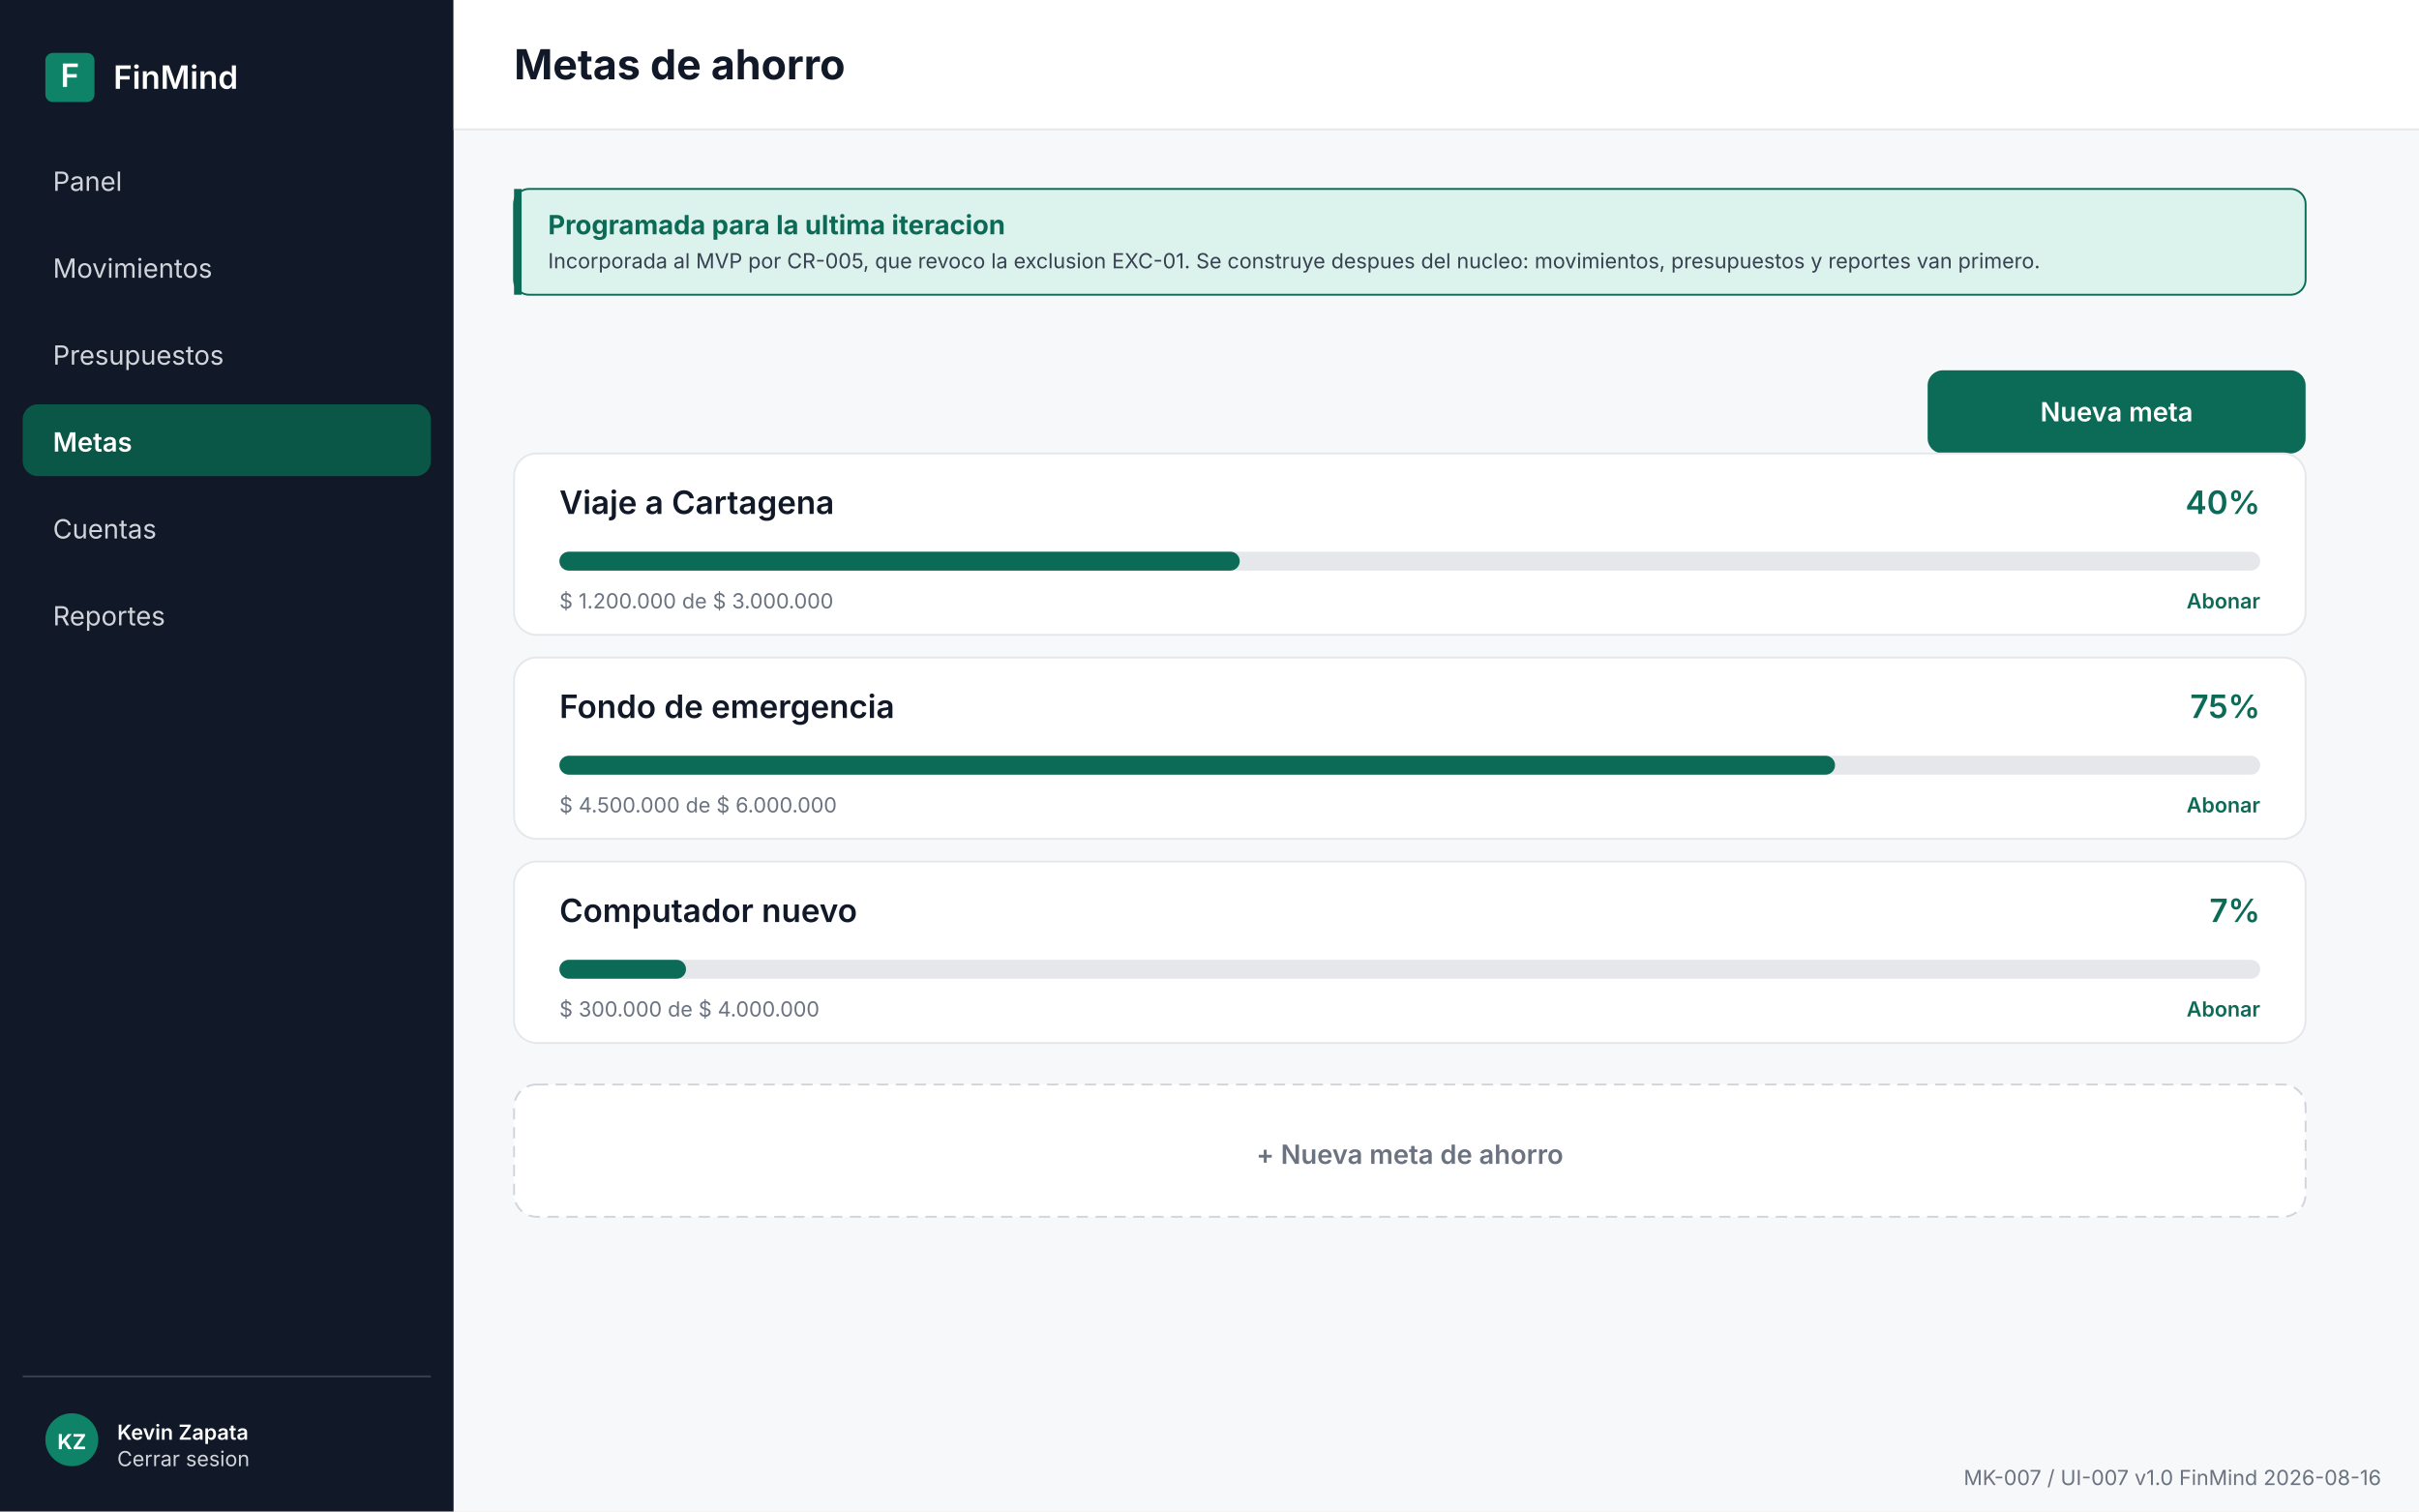
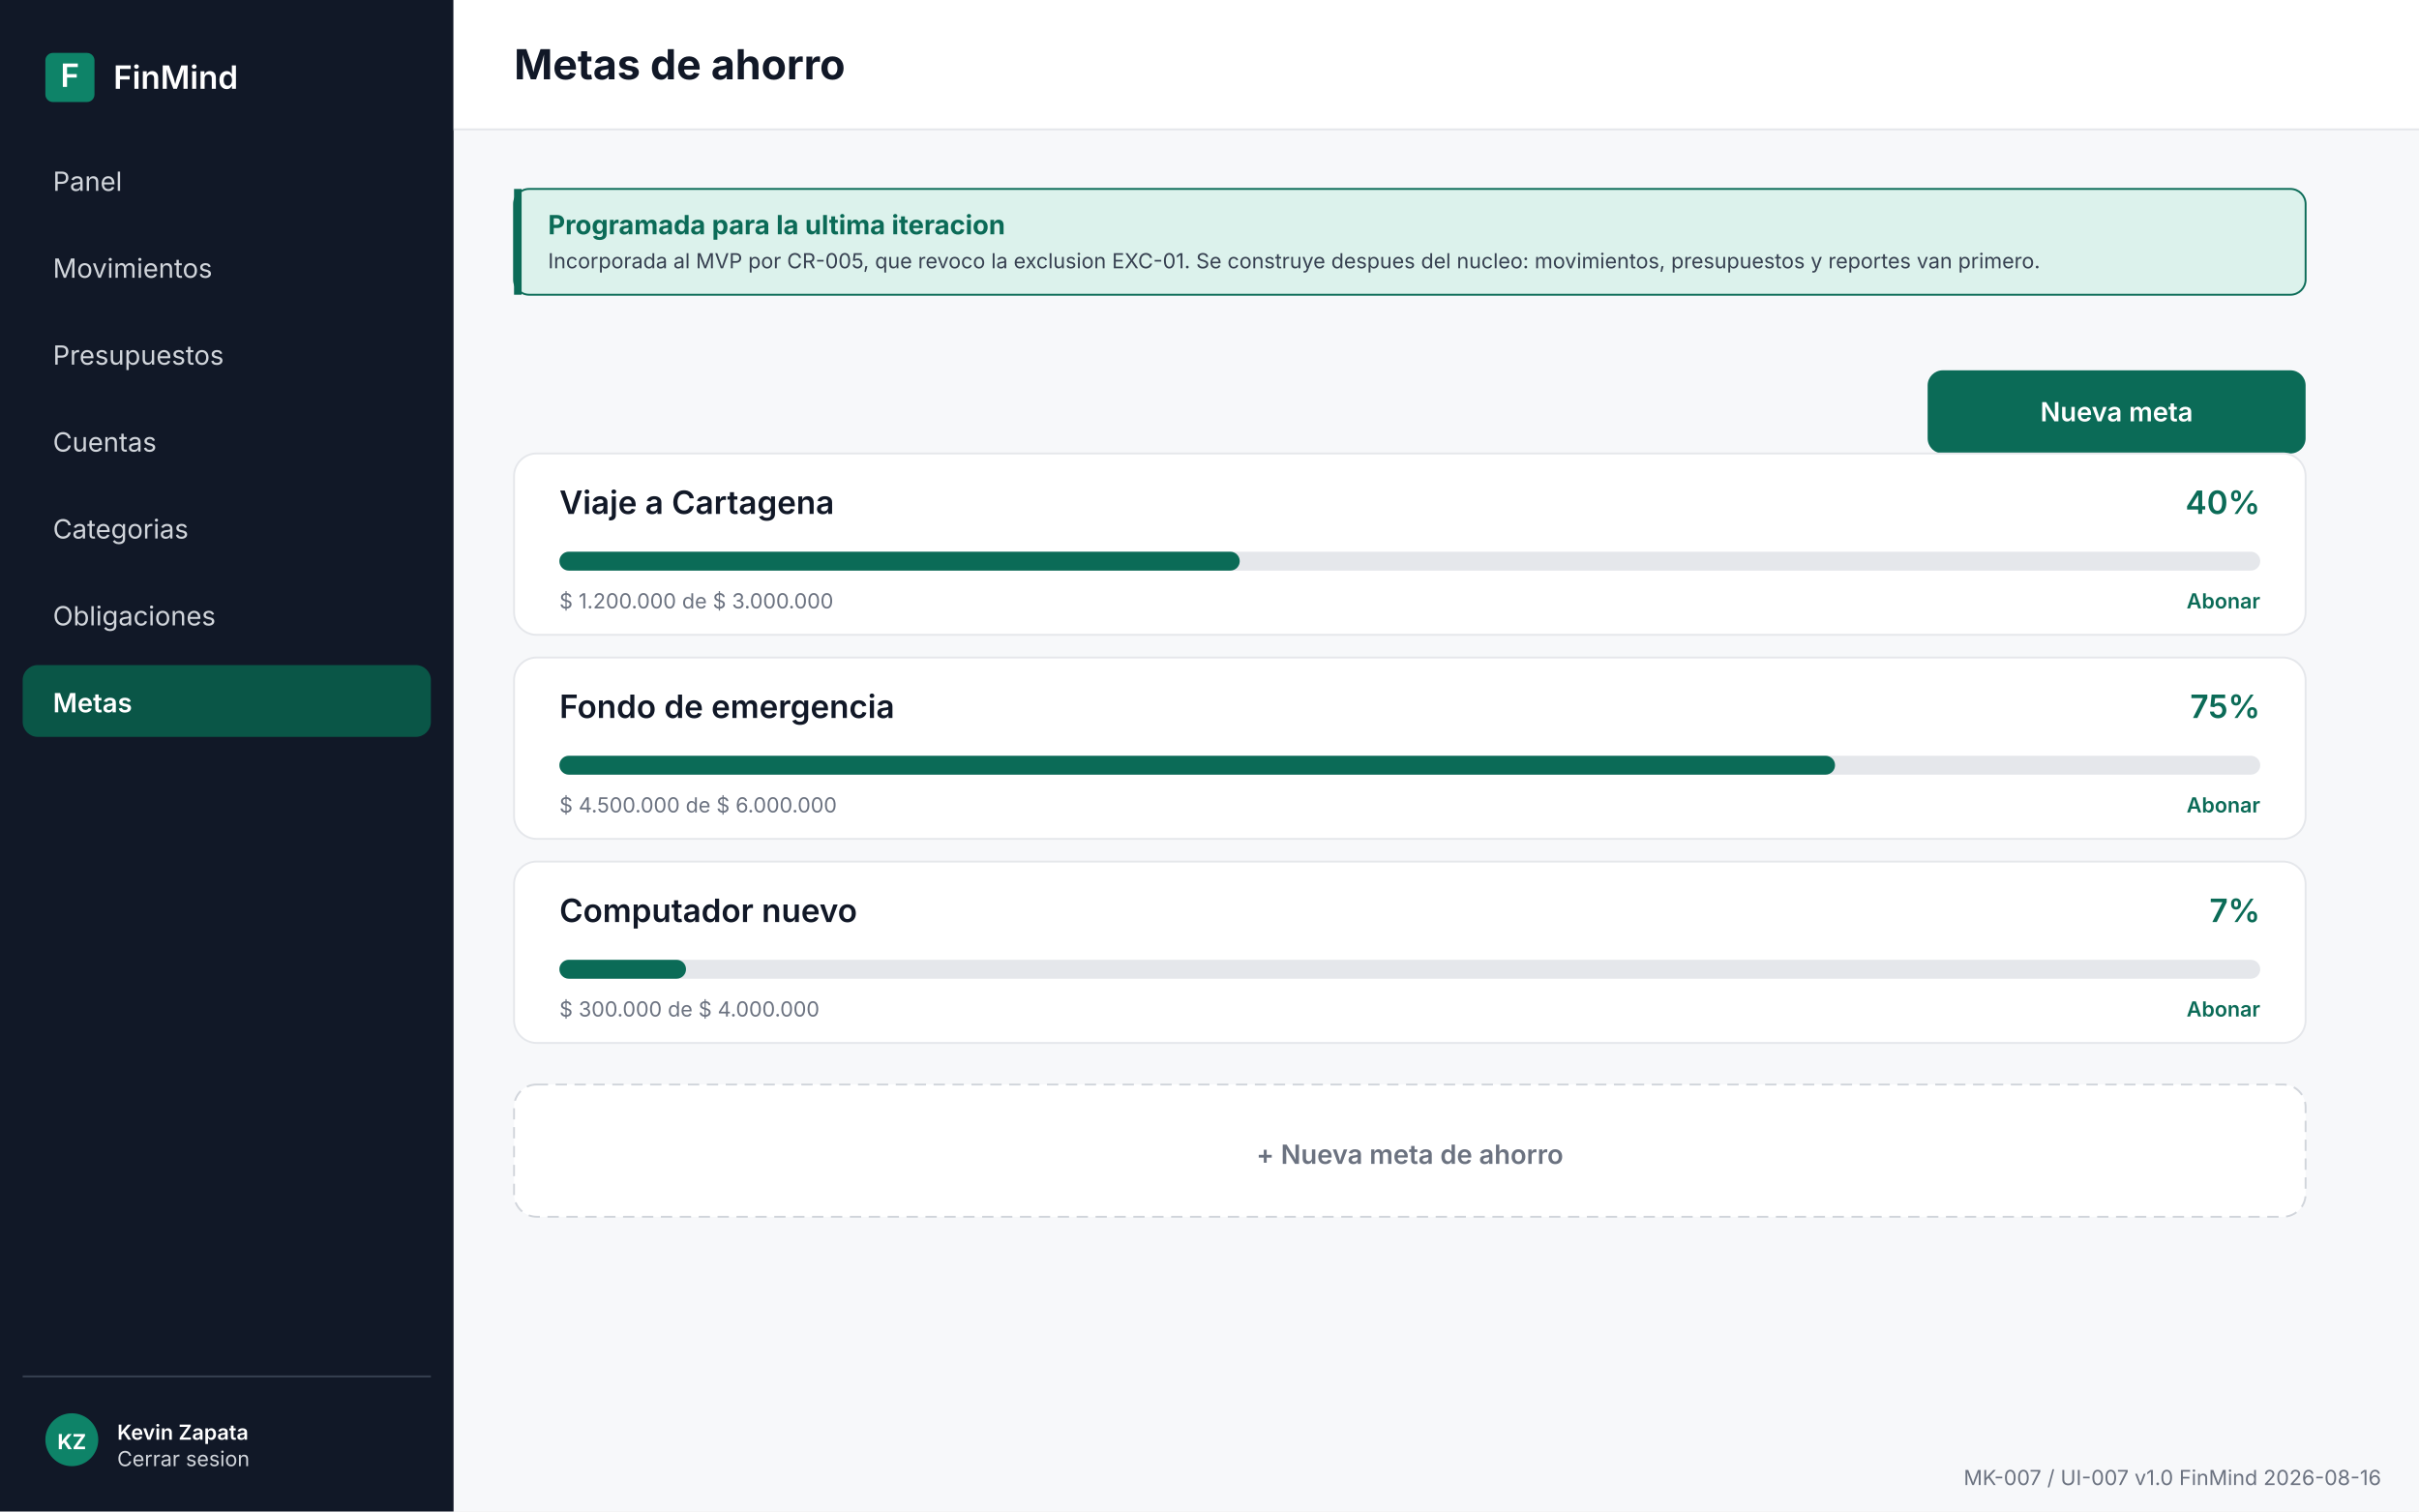
<svg xmlns="http://www.w3.org/2000/svg" viewBox="0 0 1280 800" width="1280" height="800" role="img" aria-labelledby="t d">
  <rect x="0" y="0" width="1280" height="800" rx="0" fill="#F7F8FA" />
  <rect x="0" y="0" width="240" height="800" rx="0" fill="#111827" />
  <rect x="24" y="28" width="26" height="26" rx="4" fill="#0E8368" />
  <text x="37" y="46" font-family="Inter, 'Segoe UI', system-ui, sans-serif" font-size="17" font-weight="600" fill="#FFFFFF" text-anchor="middle">F</text>
  <text x="60" y="47" font-family="Inter, 'Segoe UI', system-ui, sans-serif" font-size="17" font-weight="600" fill="#FFFFFF" text-anchor="start">FinMind</text>
  <text x="28" y="101" font-family="Inter, 'Segoe UI', system-ui, sans-serif" font-size="14" font-weight="400" fill="#D1D5DB" text-anchor="start">Panel</text>
  <text x="28" y="147" font-family="Inter, 'Segoe UI', system-ui, sans-serif" font-size="14" font-weight="400" fill="#D1D5DB" text-anchor="start">Movimientos</text>
  <text x="28" y="193" font-family="Inter, 'Segoe UI', system-ui, sans-serif" font-size="14" font-weight="400" fill="#D1D5DB" text-anchor="start">Presupuestos</text>
-   <rect x="12" y="214" width="216" height="38" rx="8" fill="#0A5647" />
-   <text x="28" y="239" font-family="Inter, 'Segoe UI', system-ui, sans-serif" font-size="14" font-weight="600" fill="#FFFFFF" text-anchor="start">Metas</text>
-   <text x="28" y="285" font-family="Inter, 'Segoe UI', system-ui, sans-serif" font-size="14" font-weight="400" fill="#D1D5DB" text-anchor="start">Cuentas</text>
-   <text x="28" y="331" font-family="Inter, 'Segoe UI', system-ui, sans-serif" font-size="14" font-weight="400" fill="#D1D5DB" text-anchor="start">Reportes</text>
+   <text x="28" y="239" font-family="Inter, 'Segoe UI', system-ui, sans-serif" font-size="14" font-weight="400" fill="#D1D5DB" text-anchor="start">Cuentas</text>
+   <text x="28" y="285" font-family="Inter, 'Segoe UI', system-ui, sans-serif" font-size="14" font-weight="400" fill="#D1D5DB" text-anchor="start">Categorias</text>
+   <text x="28" y="331" font-family="Inter, 'Segoe UI', system-ui, sans-serif" font-size="14" font-weight="400" fill="#D1D5DB" text-anchor="start">Obligaciones</text>
+   <rect x="12" y="352" width="216" height="38" rx="8" fill="#0A5647" />
+   <text x="28" y="377" font-family="Inter, 'Segoe UI', system-ui, sans-serif" font-size="14" font-weight="600" fill="#FFFFFF" text-anchor="start">Metas</text>
  <rect x="12" y="728" width="216" height="1" rx="0" fill="#374151" />
  <rect x="24" y="748" width="28" height="28" rx="14" fill="#0E8368" />
  <text x="38" y="767" font-family="Inter, 'Segoe UI', system-ui, sans-serif" font-size="11" font-weight="700" fill="#FFFFFF" text-anchor="middle">KZ</text>
  <text x="62" y="762" font-family="Inter, 'Segoe UI', system-ui, sans-serif" font-size="11" font-weight="600" fill="#FFFFFF" text-anchor="start">Kevin Zapata</text>
  <text x="62" y="776" font-family="Inter, 'Segoe UI', system-ui, sans-serif" font-size="11" font-weight="400" fill="#D1D5DB" text-anchor="start">Cerrar sesion</text>
  <rect x="240" y="0" width="1040" height="68" rx="0" fill="#FFFFFF" />
  <rect x="240" y="68" width="1040" height="1" rx="0" fill="#E5E7EB" />
  <text x="272" y="42" font-family="Inter, 'Segoe UI', system-ui, sans-serif" font-size="22" font-weight="700" fill="#111827" text-anchor="start">Metas de ahorro</text>
  <rect x="272" y="100" width="948" height="56" rx="8" fill="#DCF2EC" stroke="#0B6B57" stroke-width="1" />
  <rect x="272" y="100" width="4" height="56" rx="0" fill="#0B6B57" />
  <text x="290" y="124" font-family="Inter, 'Segoe UI', system-ui, sans-serif" font-size="14" font-weight="700" fill="#0B6B57" text-anchor="start">Programada para la ultima iteracion</text>
  <text x="290" y="142" font-family="Inter, 'Segoe UI', system-ui, sans-serif" font-size="11" font-weight="400" fill="#374151" text-anchor="start">Incorporada al MVP por CR-005, que revoco la exclusion EXC-01. Se construye despues del nucleo: movimientos, presupuestos y reportes van primero.</text>
  <rect x="1020" y="196" width="200" height="44" rx="8" fill="#0B6B57" />
  <text x="1120.0" y="223.0" font-family="Inter, 'Segoe UI', system-ui, sans-serif" font-size="14" font-weight="600" fill="#FFFFFF" text-anchor="middle">Nueva meta</text>
  <rect x="272" y="240" width="948" height="96" rx="12" fill="#FFFFFF" stroke="#E5E7EB" stroke-width="1" />
  <text x="296" y="272" font-family="Inter, 'Segoe UI', system-ui, sans-serif" font-size="17" font-weight="600" fill="#111827" text-anchor="start">Viaje a Cartagena</text>
  <text x="1196" y="272" font-family="Inter, 'Segoe UI', system-ui, sans-serif" font-size="17" font-weight="600" fill="#0B6B57" text-anchor="end">40%</text>
  <rect x="296" y="292" width="900" height="10" rx="5" fill="#E5E7EB" />
  <rect x="296" y="292" width="360" height="10" rx="5" fill="#0B6B57" />
  <text x="296" y="322" font-family="Inter, 'Segoe UI', system-ui, sans-serif" font-size="11" font-weight="400" fill="#6B7280" text-anchor="start">$ 1.200.000 de $ 3.000.000</text>
  <text x="1196" y="322" font-family="Inter, 'Segoe UI', system-ui, sans-serif" font-size="11" font-weight="600" fill="#0B6B57" text-anchor="end">Abonar</text>
  <rect x="272" y="348" width="948" height="96" rx="12" fill="#FFFFFF" stroke="#E5E7EB" stroke-width="1" />
  <text x="296" y="380" font-family="Inter, 'Segoe UI', system-ui, sans-serif" font-size="17" font-weight="600" fill="#111827" text-anchor="start">Fondo de emergencia</text>
  <text x="1196" y="380" font-family="Inter, 'Segoe UI', system-ui, sans-serif" font-size="17" font-weight="600" fill="#0B6B57" text-anchor="end">75%</text>
  <rect x="296" y="400" width="900" height="10" rx="5" fill="#E5E7EB" />
  <rect x="296" y="400" width="675" height="10" rx="5" fill="#0B6B57" />
  <text x="296" y="430" font-family="Inter, 'Segoe UI', system-ui, sans-serif" font-size="11" font-weight="400" fill="#6B7280" text-anchor="start">$ 4.500.000 de $ 6.000.000</text>
  <text x="1196" y="430" font-family="Inter, 'Segoe UI', system-ui, sans-serif" font-size="11" font-weight="600" fill="#0B6B57" text-anchor="end">Abonar</text>
  <rect x="272" y="456" width="948" height="96" rx="12" fill="#FFFFFF" stroke="#E5E7EB" stroke-width="1" />
  <text x="296" y="488" font-family="Inter, 'Segoe UI', system-ui, sans-serif" font-size="17" font-weight="600" fill="#111827" text-anchor="start">Computador nuevo</text>
  <text x="1196" y="488" font-family="Inter, 'Segoe UI', system-ui, sans-serif" font-size="17" font-weight="600" fill="#0B6B57" text-anchor="end">7%</text>
  <rect x="296" y="508" width="900" height="10" rx="5" fill="#E5E7EB" />
  <rect x="296" y="508" width="67" height="10" rx="5" fill="#0B6B57" />
  <text x="296" y="538" font-family="Inter, 'Segoe UI', system-ui, sans-serif" font-size="11" font-weight="400" fill="#6B7280" text-anchor="start">$ 300.000 de $ 4.000.000</text>
  <text x="1196" y="538" font-family="Inter, 'Segoe UI', system-ui, sans-serif" font-size="11" font-weight="600" fill="#0B6B57" text-anchor="end">Abonar</text>
  <rect x="272" y="574" width="948" height="70" rx="12" fill="#FFFFFF" stroke="#D1D5DB" stroke-width="1" stroke-dasharray="6 4" />
  <text x="746" y="616" font-family="Inter, 'Segoe UI', system-ui, sans-serif" font-size="14" font-weight="600" fill="#6B7280" text-anchor="middle">+  Nueva meta de ahorro</text>
  <text x="1260" y="786" font-family="Inter, 'Segoe UI', system-ui, sans-serif" font-size="11" font-weight="400" fill="#6B7280" text-anchor="end">MK-007 / UI-007  v1.0  FinMind  2026-08-16</text>
</svg>
